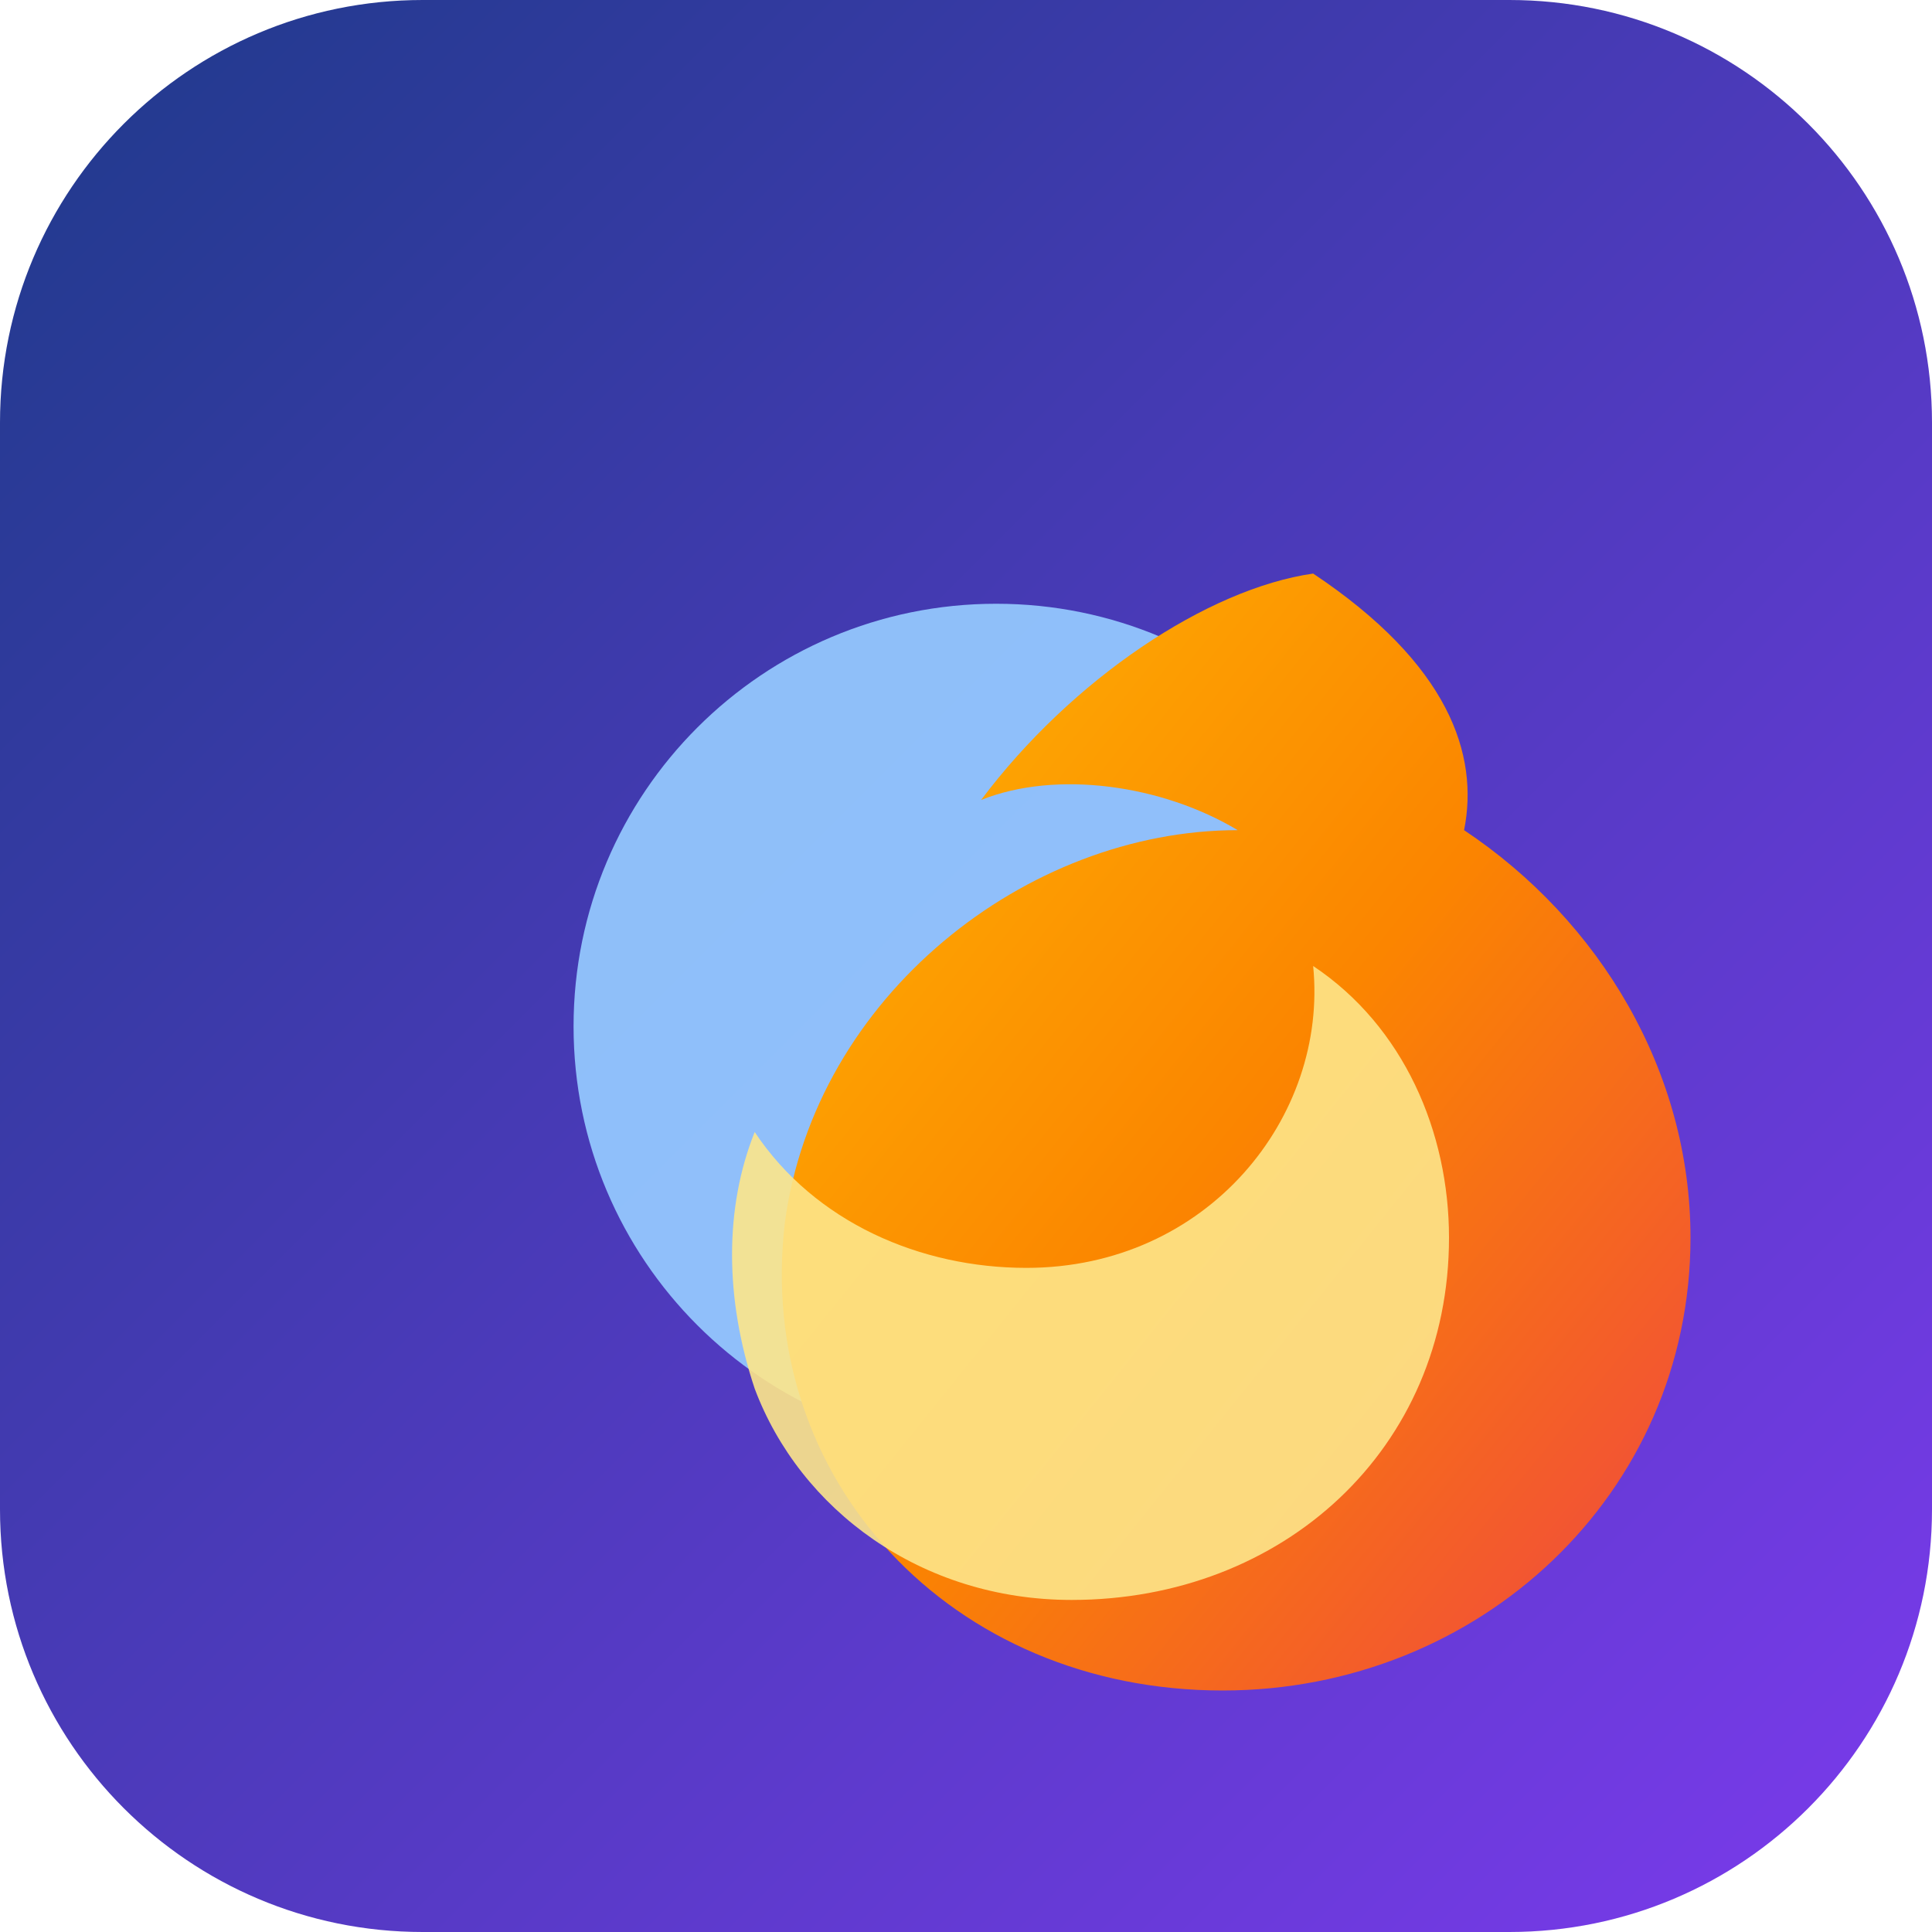
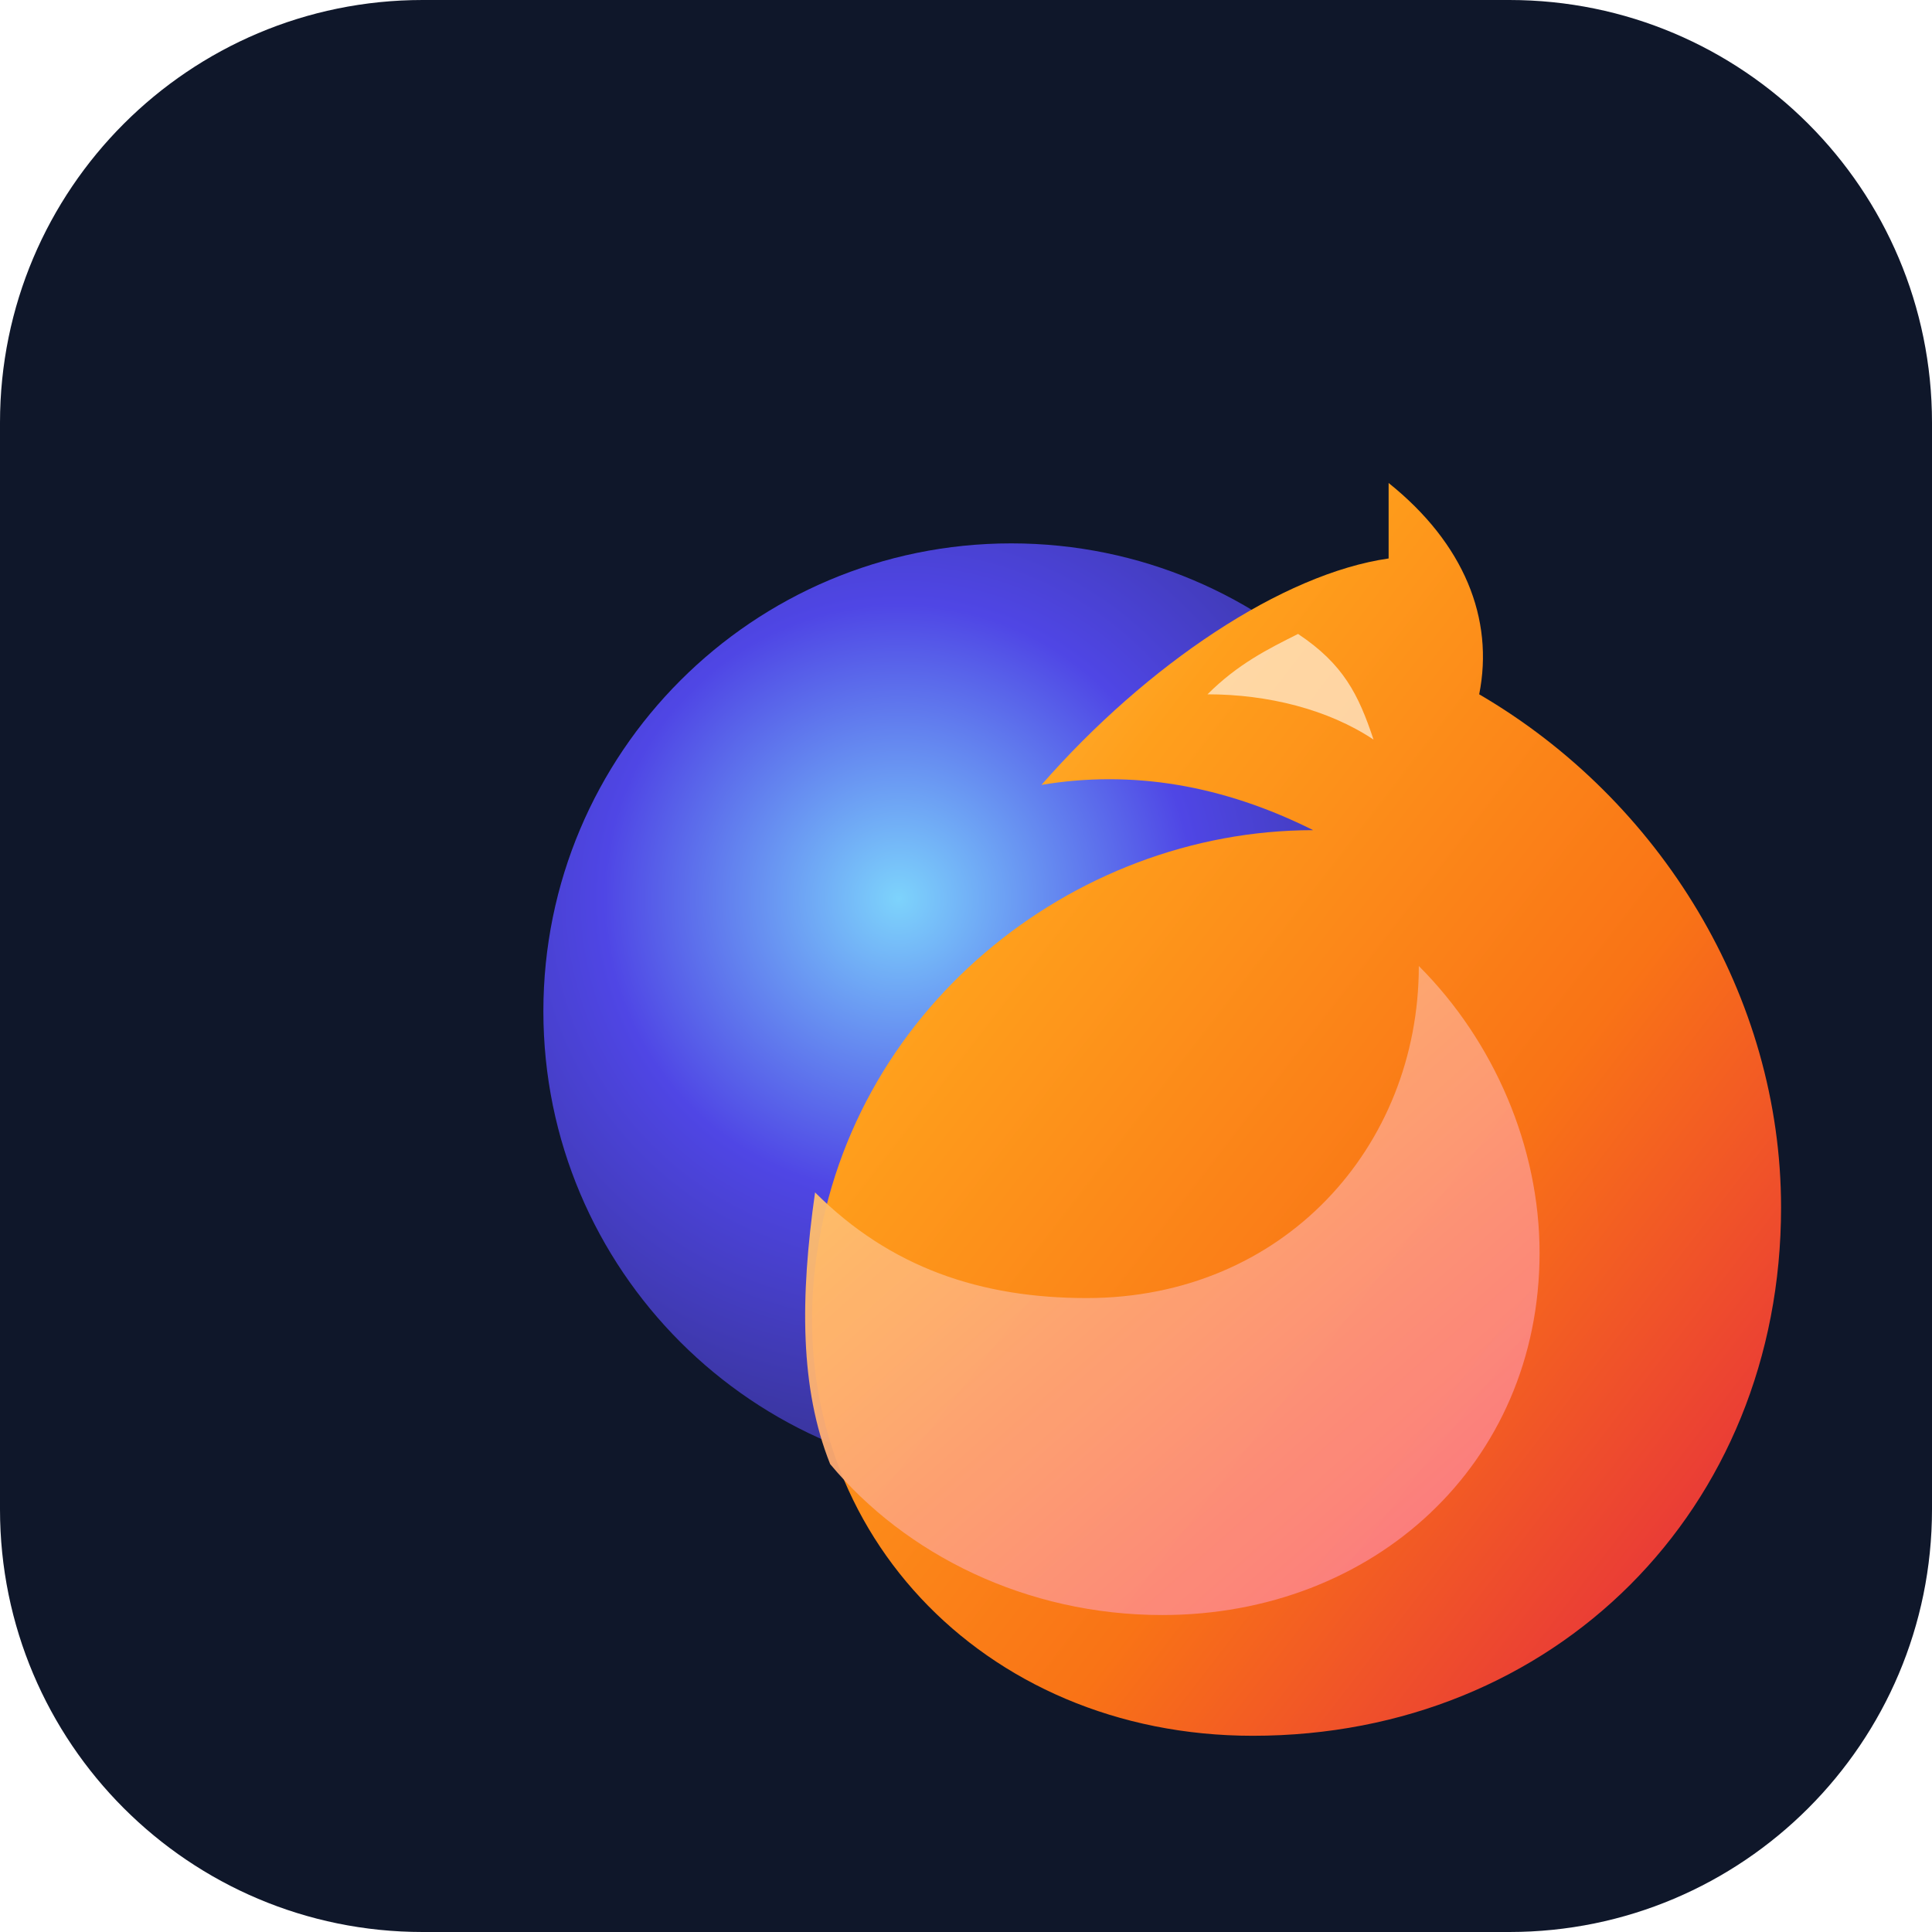
<svg xmlns="http://www.w3.org/2000/svg" viewBox="0 0 128 128" role="img" aria-label="Firefox icon">
  <defs>
-     <linearGradient id="ff-bg" x1="0" y1="0" x2="1" y2="1">
-       <stop offset="0%" stop-color="#1e3a8a" />
-       <stop offset="100%" stop-color="#7c3aed" />
+     <radialGradient id="ff-orb" cx="38%" cy="38%" r="70%">
+       <stop offset="0%" stop-color="#7dd3fc" />
+       <stop offset="45%" stop-color="#4f46e5" />
+       <stop offset="100%" stop-color="#312e81" />
+     </radialGradient>
+     <linearGradient id="ff-flame" x1="0" y1="0" x2="1" y2="1">
+       <stop offset="0%" stop-color="#ffcb52" />
+       <stop offset="28%" stop-color="#ff9f1c" />
+       <stop offset="62%" stop-color="#f97316" />
+       <stop offset="100%" stop-color="#e11d48" />
    </linearGradient>
-     <linearGradient id="ff-flame" x1="0" y1="0" x2="1" y2="1">
-       <stop offset="0%" stop-color="#ffb703" />
-       <stop offset="50%" stop-color="#fb8500" />
-       <stop offset="100%" stop-color="#ef4444" />
+     <linearGradient id="ff-tail" x1="0" y1="0" x2="1" y2="1">
+       <stop offset="0%" stop-color="#ffd166" />
+       <stop offset="100%" stop-color="#fb7185" />
    </linearGradient>
  </defs>
-   <rect width="128" height="128" rx="28" fill="url(#ff-bg)" />
-   <circle cx="66" cy="68" r="28" fill="#93c5fd" opacity="0.95" />
-   <path d="M87 38c-7 1-16 7-22 15 5-2 12-1 17 2-14 0-28 11-30 26-2 17 11 31 29 31 17 0 31-13 31-30 0-11-6-21-15-27 1-5-1-11-10-17z" fill="url(#ff-flame)" />
-   <path d="M50 92c3 8 11 14 21 14 14 0 25-10 25-24 0-7-3-14-9-18 1 10-7 20-19 20-7 0-14-3-18-9-2 5-2 11 0 17z" fill="#fde68a" opacity="0.9" />
+   <rect width="128" height="128" rx="28" fill="#0f172a" />
+   <circle cx="67" cy="67" r="31" fill="url(#ff-orb)" />
+   <path d="M92 37c-7 1-16 7-23 15 6-1 12 0 18 3-16 0-31 12-33 29-2 17 11 31 29 31 20 0 35-15 35-35 0-14-8-27-20-34 1-5-1-10-6-14z" fill="url(#ff-flame)" />
+   <path d="M55 97c5 6 13 10 22 10 14 0 25-10 25-24 0-7-3-14-8-19 0 12-9 22-22 22-7 0-13-2-18-7-1 7-1 13 1 18z" fill="url(#ff-tail)" opacity="0.95" />
+   <path d="M86 42c-2 1-4 2-6 4 4 0 8 1 11 3-1-3-2-5-5-7z" fill="#fff7ed" opacity="0.65" />
</svg>
